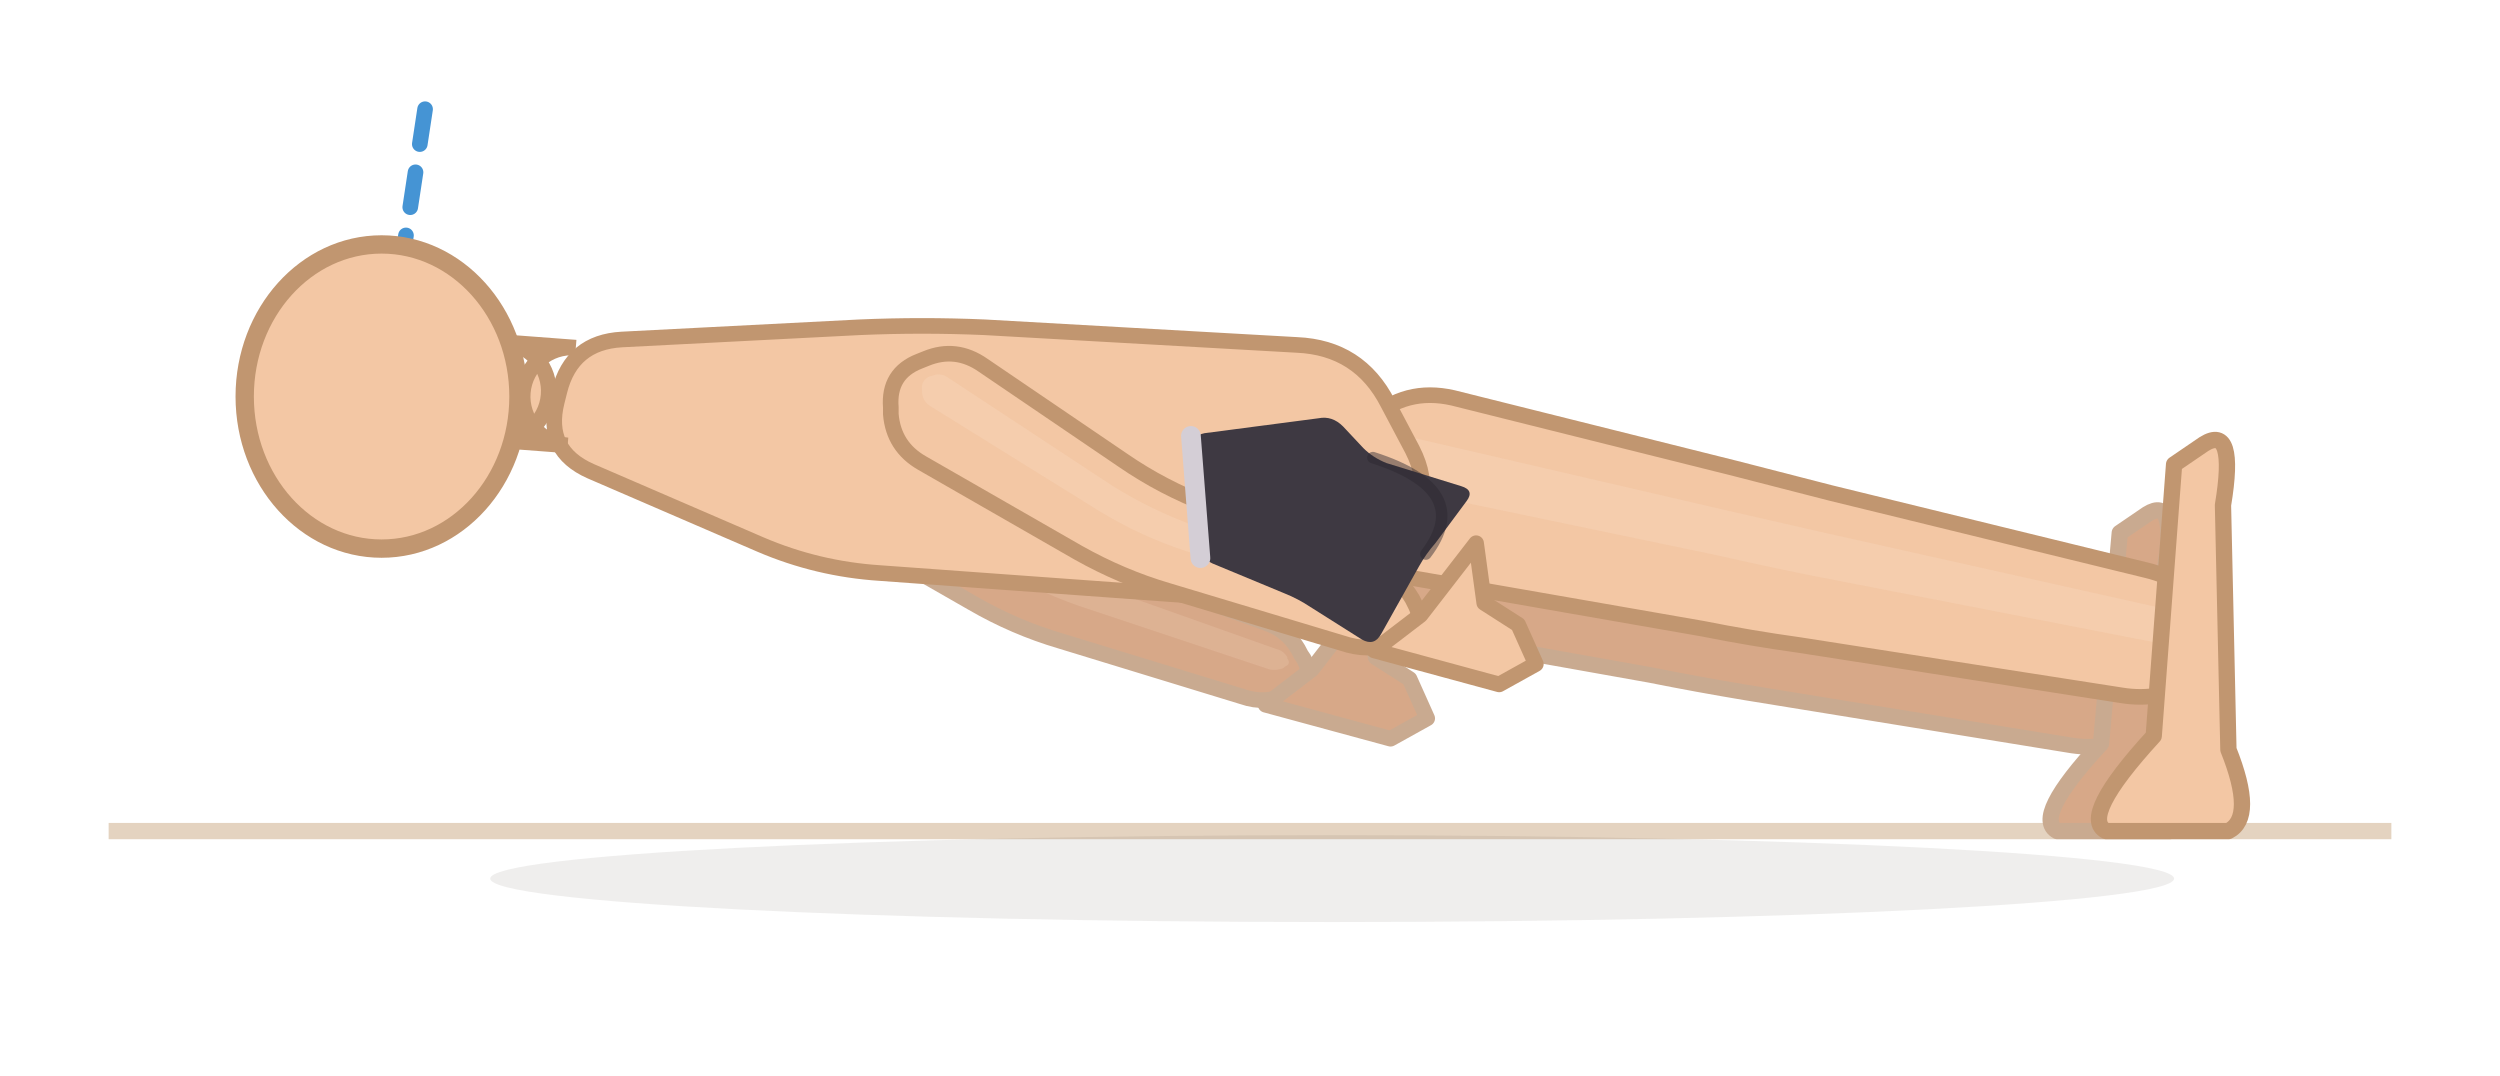
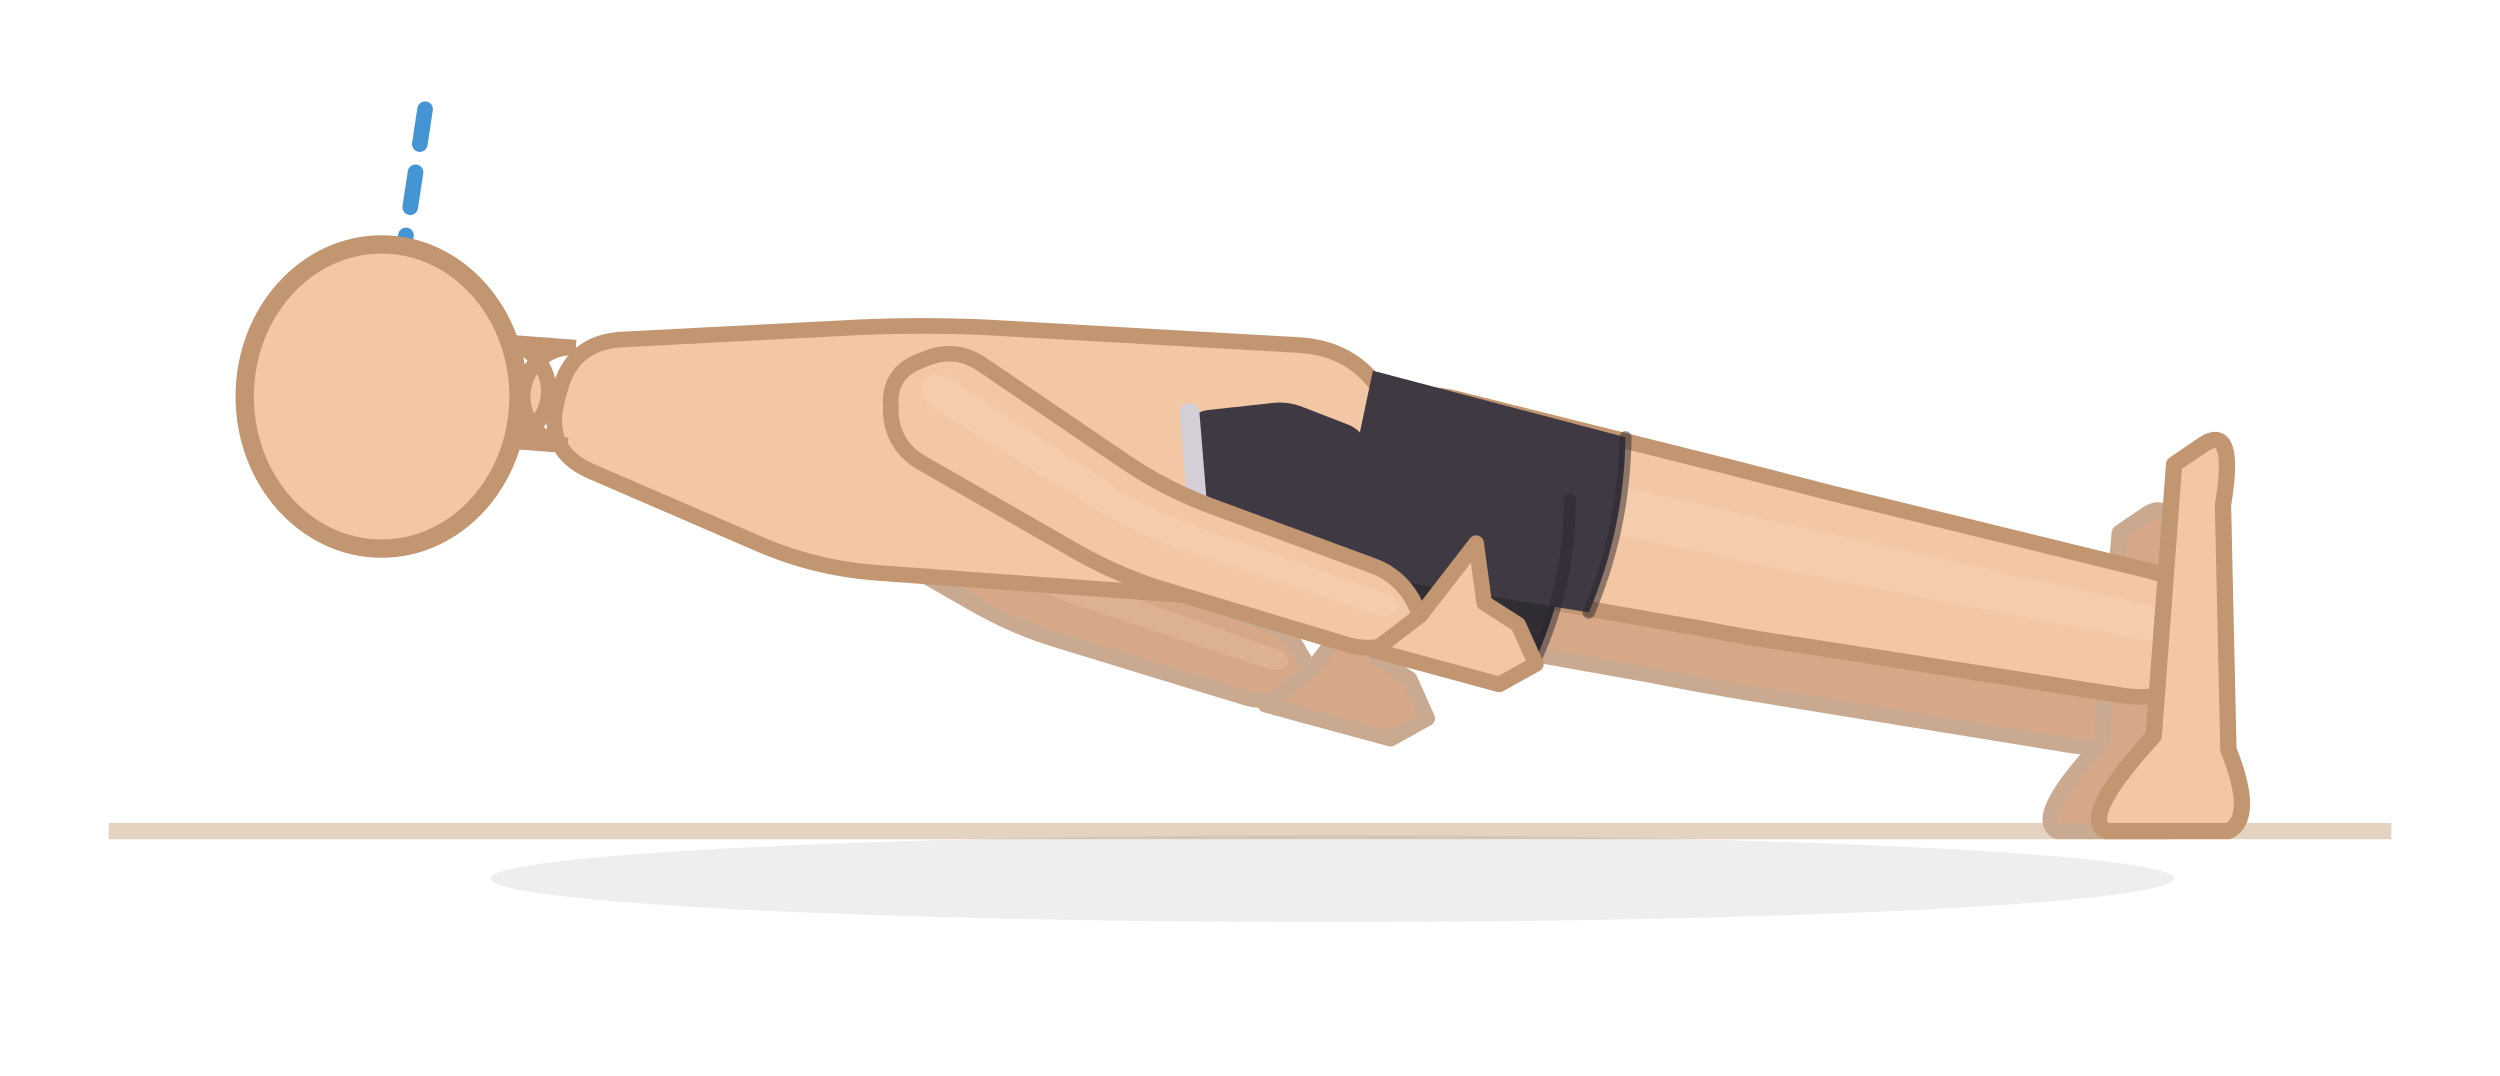
<svg xmlns="http://www.w3.org/2000/svg" viewBox="9.9 106.8 184.1 79.2">
  <line x1="17.9" y1="168" x2="186" y2="168" stroke="#e4d3c0" stroke-width="1.2" />
  <ellipse cx="108" cy="171.5" rx="62" ry="3.2" fill="rgba(62,42,28,0.08)" />
  <path d="M 110.1,152.7 L 131.4,156.5 Q 134.9,157.2 138.5,157.8 L 162.5,161.7 Q 165.2,162.1 167.5,160.7 L 168,160.3 Q 170.3,158.9 168.7,156.6 L 168.4,156.1 Q 166.8,153.9 164.2,153.2 L 140.6,147.6 Q 137.1,146.8 133.6,145.9 L 112.6,140.8 Q 109.3,139.9 106.8,142.2 L 106.2,142.8 Q 103.6,145.1 105,148.2 L 105.3,148.9 Q 106.7,152.1 110.1,152.7 Z" fill="#d7a888" stroke="#c9aa90" stroke-width="1.15" stroke-linejoin="round" />
  <path d="M 108.8,146.7 L 132.4,151.7 Q 135.9,152.4 139.4,153.1 L 165.2,158.2 Q 165.9,158.3 166.6,157.9 L 166.7,157.8 Q 167.4,157.4 166.9,156.8 L 166.8,156.7 Q 166.4,156 165.7,155.9 L 140,150.3 Q 136.5,149.5 133,148.7 L 109.6,143.3 Q 108.6,143.1 107.9,143.7 L 107.8,143.9 Q 107,144.5 107.4,145.4 L 107.5,145.6 Q 107.9,146.5 108.8,146.7 Z" fill="#f3d4bc" opacity="0.22" />
  <path d="M 161.4,168 L 169.68,168 Q 171.52,167 169.68,162.48 L 169.312,148.8 Q 170.232,143.28 168.024,144.66 L 166,146.04 L 164.62,161.56 Q 159.56,167 161.4,168 Z" fill="#d7a888" stroke="#c9aa90" stroke-width="1.2" stroke-linejoin="round" />
  <path d="M 114.1,149.4 L 135.3,153.1 Q 138.8,153.8 142.4,154.3 L 166.1,158 Q 169.1,158.5 171.6,156.9 L 172.2,156.6 Q 174.7,154.9 173,152.5 L 172.6,151.9 Q 170.9,149.5 168,148.8 L 144.7,143.1 Q 141.2,142.2 137.7,141.3 L 116.9,136.1 Q 113.4,135.3 110.8,137.7 L 109.8,138.5 Q 107.1,141 108.6,144.3 L 109.1,145.4 Q 110.6,148.7 114.1,149.4 Z" fill="#f3c7a4" stroke="#c19670" stroke-width="1.15" stroke-linejoin="round" />
  <path d="M 112.9,142.8 L 136.4,147.7 Q 139.9,148.5 143.4,149.2 L 169.1,154.2 Q 169.9,154.4 170.6,153.9 L 170.8,153.8 Q 171.5,153.4 171,152.7 L 170.9,152.5 Q 170.4,151.8 169.6,151.7 L 144.1,146 Q 140.6,145.2 137.1,144.4 L 113.8,139 Q 112.7,138.8 111.9,139.5 L 111.7,139.6 Q 110.9,140.3 111.4,141.3 L 111.4,141.6 Q 111.9,142.5 112.9,142.8 Z" fill="#fbe3cf" opacity="0.22" />
  <path d="M 165,168 L 174,168 Q 176,167 174,162 L 173.6,144 Q 174.6,138 172.2,139.5 L 170,141 L 168.5,161 Q 163,167 165,168 Z" fill="#f3c7a4" stroke="#c19670" stroke-width="1.2" stroke-linejoin="round" />
  <path d="M 69.8,144.5 L 81.5,151.2 Q 84.6,153 88,154 L 101.4,158.1 Q 103.1,158.7 104.8,157.9 L 105.1,157.7 Q 106.8,156.9 105.9,155.3 L 105.7,155 Q 104.9,153.3 103.2,152.7 L 90.8,148.2 Q 87.4,147 84.4,145 L 74,137.9 Q 72.1,136.6 70.1,137.4 L 69.6,137.6 Q 67.6,138.5 67.7,140.7 L 67.7,141.2 Q 67.9,143.4 69.8,144.5 Z" fill="#d7a888" stroke="#c9aa90" stroke-width="1.15" stroke-linejoin="round" />
  <path d="M 70.4,140.6 L 82.8,148.3 Q 85.9,150.2 89.3,151.4 L 103.4,156.1 Q 103.9,156.2 104.4,156 L 104.5,155.9 Q 105,155.7 104.7,155.3 L 104.7,155.2 Q 104.4,154.7 103.9,154.6 L 90.1,149.7 Q 86.7,148.6 83.7,146.6 L 71.5,138.7 Q 71,138.4 70.4,138.6 L 70.3,138.7 Q 69.7,138.9 69.8,139.5 L 69.8,139.6 Q 69.8,140.3 70.4,140.6 Z" fill="#f3d4bc" opacity="0.22" />
  <path d="M 103.1,158.7 L 112.3,161.2 L 115,159.7 L 113.7,156.8 L 111.2,155.2 L 110.6,150.8 L 106.5,156.1 Z" fill="#d7a888" stroke="#c9aa90" stroke-width="1.15" stroke-linejoin="round" />
  <path d="M 55.7,131.8 L 73.2,130.9 Q 77.8,130.7 82.4,130.9 L 105.4,132.2 Q 110,132.4 112.1,136.5 L 113.9,139.9 Q 116,144 112,146.3 L 108,148.7 Q 104.1,151.1 99.5,150.8 L 74.7,149 Q 70.1,148.7 65.9,146.9 L 53.4,141.5 Q 50,140 50.9,136.4 L 51.1,135.6 Q 52,132 55.7,131.8 Z" fill="#f3c7a4" stroke="#c19670" stroke-width="1.15" stroke-linejoin="round" />
+   <g data-shorts="inline">
+     <path d="M 104,152.2 L 123,155.3 Q 125.5,149.8 125.5,143.6 L 106.9,138.7 Z" fill="#312d35" />
+     <path d="M 98.5,149.3 L 97.6,138.5 Q 97.5,137.2 98.8,137 L 103.4,136.5 Q 104.7,136.3 105.9,136.8 L 109,138 Q 110.2,138.4 110.7,139.7 L 111.6,142.3 Q 112.1,143.6 111.9,144.9 L 111.5,149.4 Q 111.4,150.7 110.1,150.8 L 106,151.4 Q 104.7,151.6 103.4,151.4 L 99.9,150.8 Q 98.6,150.6 98.5,149.3 Z" fill="#3e3942" />
+     <path d="M 98.6,150.6 L 97.5,137.2" fill="none" stroke="#d4ced6" stroke-width="1.45" stroke-linecap="round" />
+     <path d="M 107.9,148.8 L 126.9,151.9 Q 129.5,145.8 129.6,139 L 111,134.1 Z" fill="#3e3942" />
+     <path d="M 123,155.3 Q 125.5,149.8 125.5,143.6" fill="none" stroke="#2a262e" stroke-width="0.9" stroke-linecap="round" opacity="0.5" />
+     <path d="M 126.9,151.9 Q 129.5,145.8 129.6,139" fill="none" stroke="#2a262e" stroke-width="0.9" stroke-linecap="round" opacity="0.5" />
+   </g>
  <path d="M 77.8,140.9 L 89.3,147.5 Q 92.5,149.3 95.9,150.3 L 109.2,154.3 Q 111.1,154.8 112.8,154 L 113.2,153.8 Q 115,153 114.1,151.3 L 113.9,150.9 Q 112.9,149.2 111.1,148.5 L 98.9,144 Q 95.5,142.7 92.6,140.7 L 82.3,133.7 Q 80.3,132.3 78.1,133.2 L 77.6,133.4 Q 75.3,134.3 75.5,136.8 L 75.5,137.3 Q 75.7,139.7 77.8,140.9 Z" fill="#f3c7a4" stroke="#c19670" stroke-width="1.15" stroke-linejoin="round" />
  <path d="M 78.4,136.7 L 90.8,144.4 Q 93.9,146.3 97.3,147.4 L 111.4,152.1 Q 111.9,152.2 112.4,152 L 112.5,151.9 Q 113,151.7 112.8,151.2 L 112.7,151.1 Q 112.5,150.6 111.9,150.5 L 98.1,145.6 Q 94.7,144.4 91.7,142.5 L 79.7,134.6 Q 79.1,134.2 78.5,134.5 L 78.4,134.5 Q 77.7,134.8 77.8,135.5 L 77.8,135.6 Q 77.8,136.3 78.4,136.7 Z" fill="#fbe3cf" opacity="0.22" />
  <path d="M 111.1,154.7 L 120.3,157.2 L 123,155.7 L 121.7,152.8 L 119.2,151.2 L 118.6,146.8 L 114.5,152.1 Z" fill="#f3c7a4" stroke="#c19670" stroke-width="1.15" stroke-linejoin="round" />
  <line x1="38" y1="136" x2="41.3" y2="114.2" stroke="#2481cc" stroke-width="1.15" stroke-dasharray="2.6 2.1" stroke-linecap="round" opacity="0.85" />
  <path d="M 52.3,132.4 L 47,132 A 3.6 3.6 0 0 1 46.4,139.2 L 51.7,139.6 A 3.6 3.6 0 0 1 52.3,132.4 Z" fill="#f3c7a4" stroke="#c19670" stroke-width="1.15" />
  <ellipse cx="38" cy="136" rx="10.08" ry="11.2" fill="#f3c7a4" stroke="#c19670" stroke-width="1.35" />
-   <g data-shorts="1">
-     <path d="M 98.2,146.8 L 97.6,139.9 Q 97.6,138.9 98.6,138.7 L 107,137.6 Q 108,137.4 108.8,138.2 L 110.3,139.8 Q 111,140.5 112,140.9 L 117.5,142.6 Q 118.5,142.9 117.9,143.7 L 115.6,146.8 Q 114.9,147.6 114.4,148.5 L 111.6,153.5 Q 111.1,154.4 110.2,153.9 L 106.4,151.5 Q 105.5,150.9 104.5,150.5 L 99.2,148.3 Q 98.3,147.9 98.2,146.8 Z" fill="#3e3942" />
-     <path d="M 98.3,147.9 L 97.6,138.9" fill="none" stroke="#d4ced6" stroke-width="1.45" stroke-linecap="round" />
-     <path d="M 111,140.5 Q 118.5,142.9 114.9,147.6" fill="none" stroke="#2a262e" stroke-width="0.85" stroke-linecap="round" opacity="0.45" />
-   </g>
</svg>
